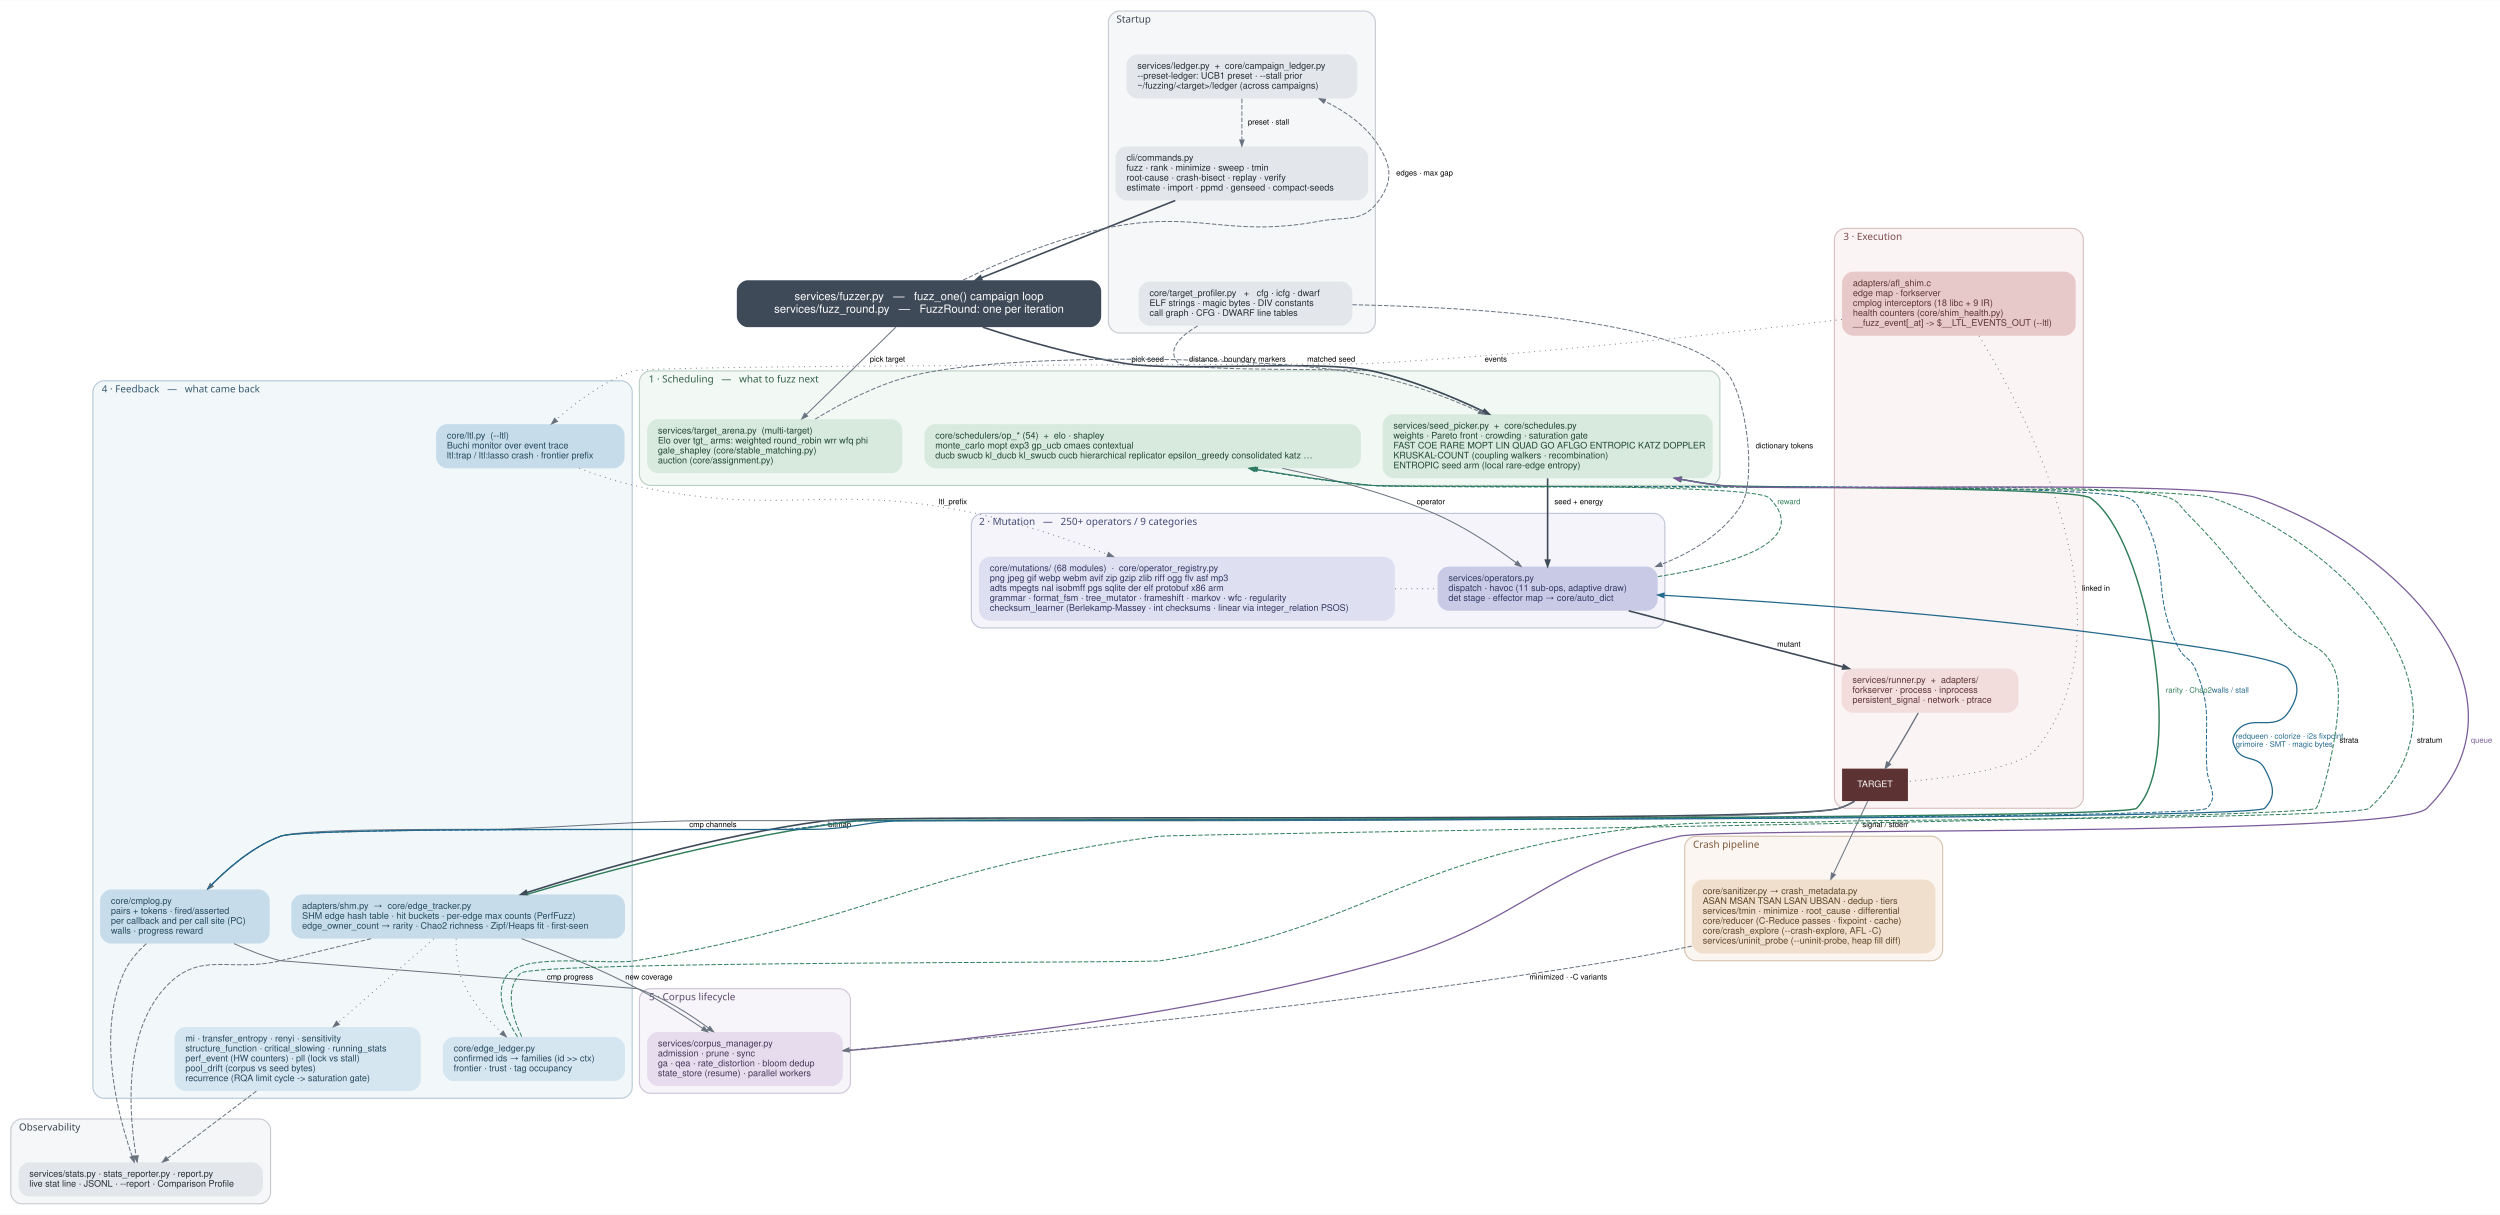
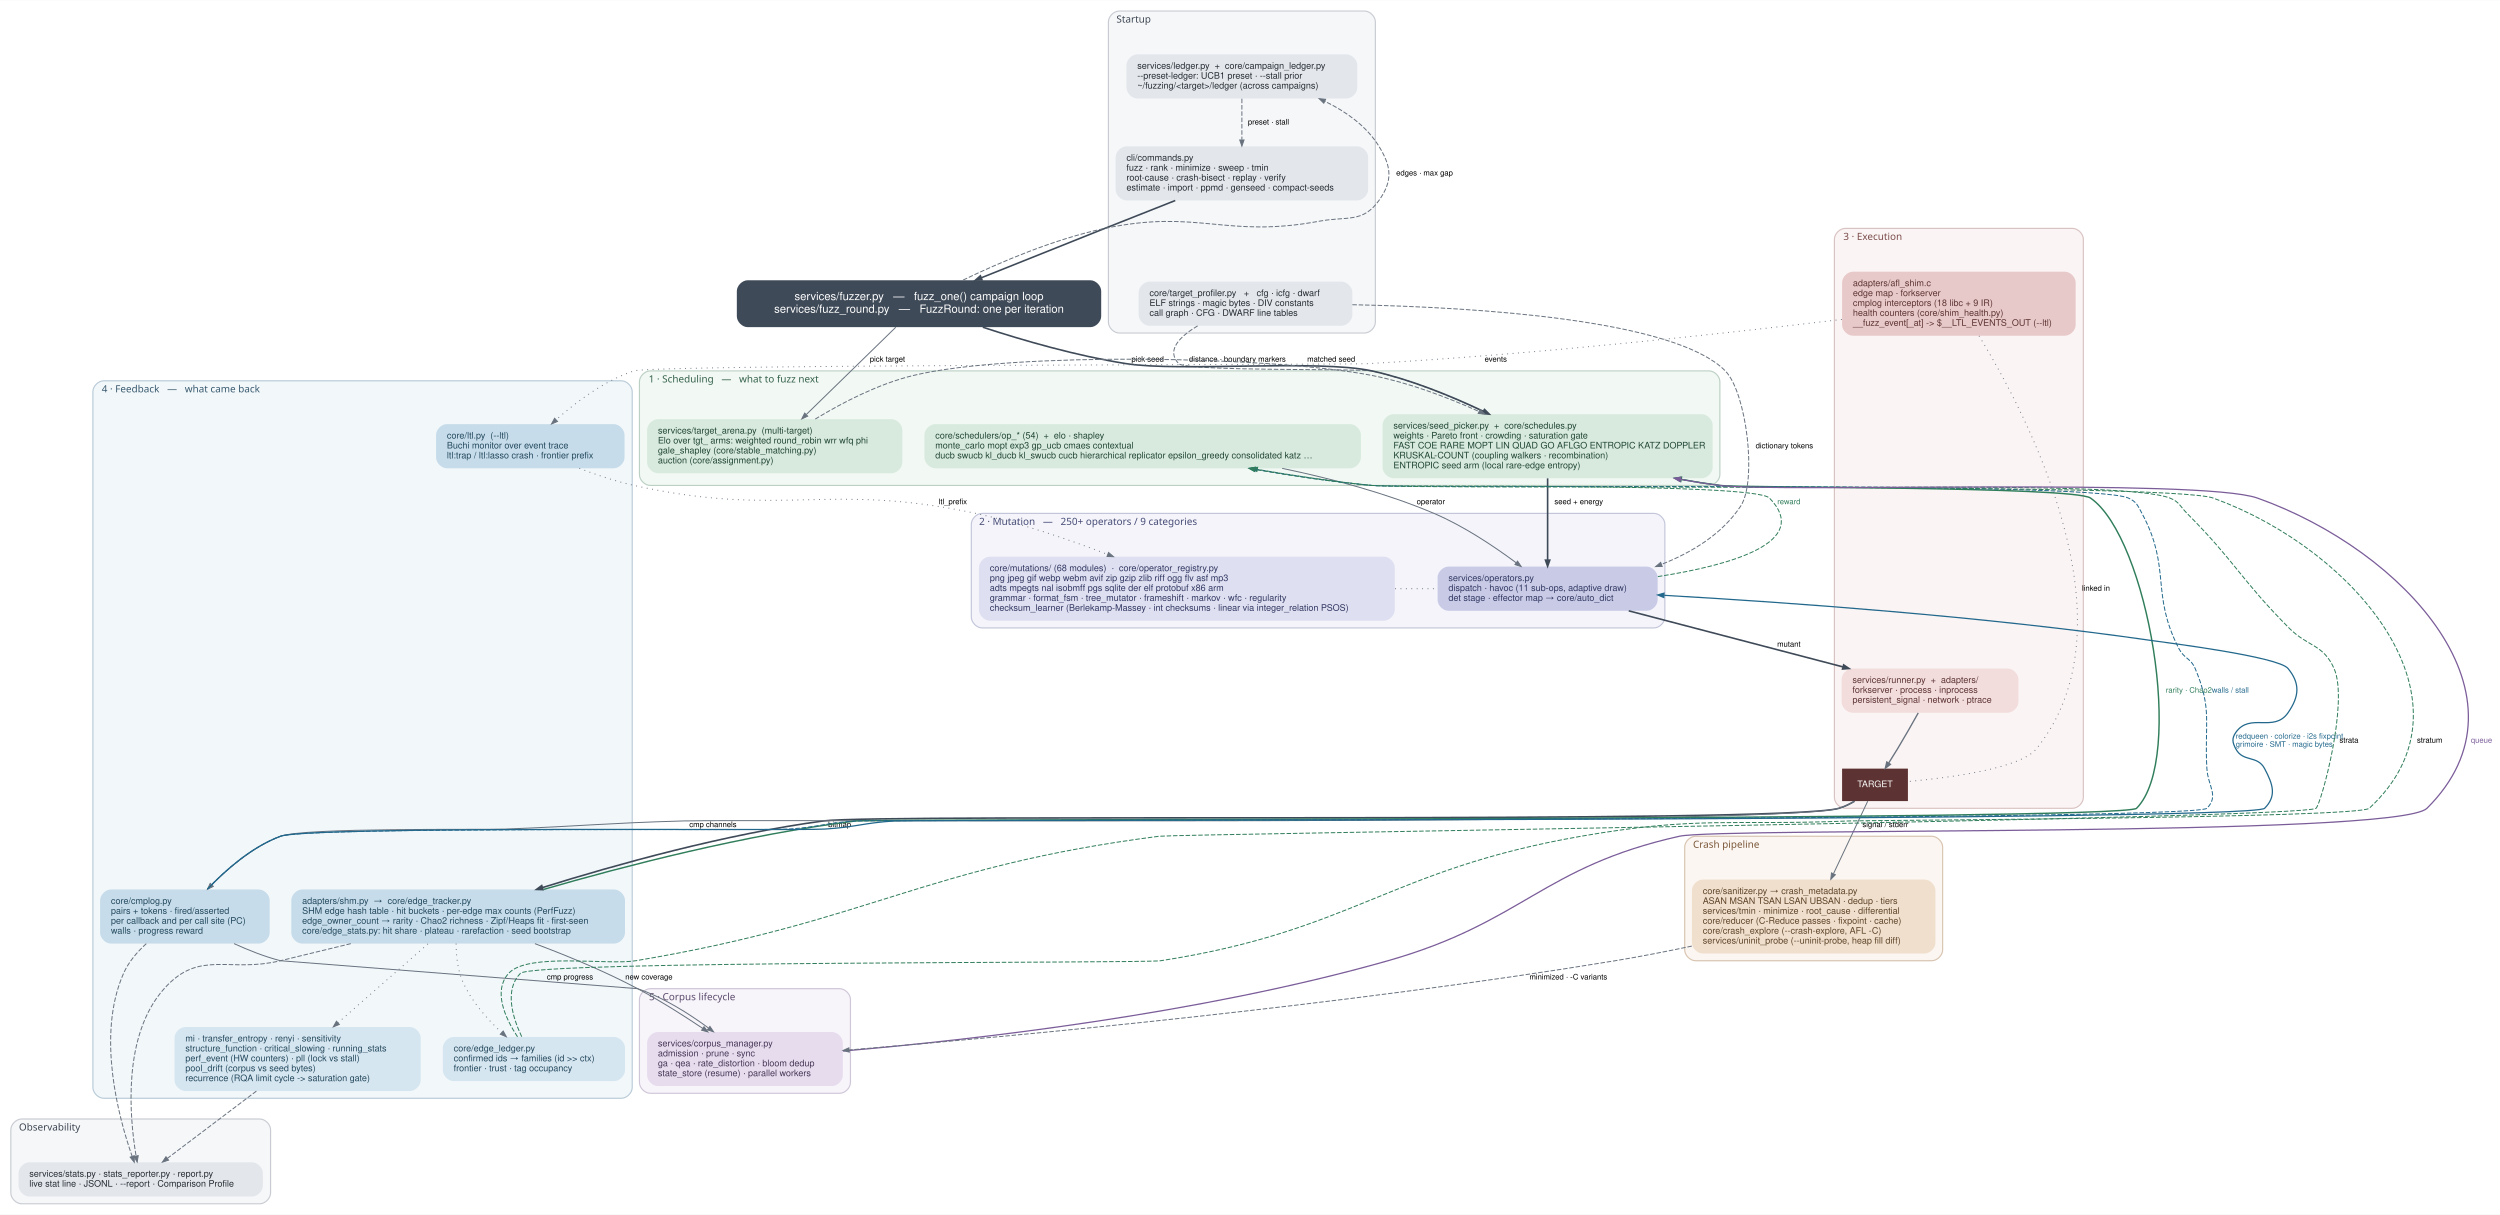
<svg xmlns="http://www.w3.org/2000/svg" width="2772pt" height="1347pt" viewBox="0.00 0.00 2772.00 1346.50">
  <g id="graph0" class="graph" transform="scale(1 1) rotate(0) translate(4 1342.5)">
    <polygon fill="white" stroke="transparent" points="-4,4 -4,-1342.5 2768,-1342.5 2768,4 -4,4" />
    <g id="clust1" class="cluster">
      <path fill="#f6f7f9" stroke="#c8ccd2" stroke-width="1.3" d="M1237,-973.5C1237,-973.5 1509,-973.5 1509,-973.5 1515,-973.5 1521,-979.5 1521,-985.5 1521,-985.5 1521,-1318.5 1521,-1318.5 1521,-1324.5 1515,-1330.5 1509,-1330.5 1509,-1330.5 1237,-1330.5 1237,-1330.5 1231,-1330.5 1225,-1324.5 1225,-1318.5 1225,-1318.5 1225,-985.5 1225,-985.5 1225,-979.5 1231,-973.5 1237,-973.5" />
      <text text-anchor="middle" x="1253" y="-1317.7" font-family="Helvetica Bold" font-size="11.00" fill="#3c4551">Startup</text>
    </g>
    <g id="clust2" class="cluster">
      <path fill="#f2f8f4" stroke="#bcd0c4" stroke-width="1.3" d="M717,-804.5C717,-804.5 1891,-804.5 1891,-804.5 1897,-804.5 1903,-810.5 1903,-816.5 1903,-816.5 1903,-919.5 1903,-919.5 1903,-925.5 1897,-931.5 1891,-931.5 1891,-931.5 717,-931.5 717,-931.5 711,-931.5 705,-925.5 705,-919.5 705,-919.5 705,-816.5 705,-816.5 705,-810.5 711,-804.5 717,-804.5" />
      <text text-anchor="middle" x="809.5" y="-918.7" font-family="Helvetica Bold" font-size="11.00" fill="#33604a">1 · Scheduling   —   what to fuzz next</text>
    </g>
    <g id="clust3" class="cluster">
      <path fill="#f4f4fa" stroke="#c3c6da" stroke-width="1.3" d="M1085,-646.5C1085,-646.5 1830,-646.5 1830,-646.5 1836,-646.5 1842,-652.5 1842,-658.5 1842,-658.5 1842,-761.5 1842,-761.5 1842,-767.5 1836,-773.5 1830,-773.5 1830,-773.5 1085,-773.5 1085,-773.5 1079,-773.5 1073,-767.5 1073,-761.5 1073,-761.5 1073,-658.5 1073,-658.5 1073,-652.5 1079,-646.5 1085,-646.5" />
      <text text-anchor="middle" x="1202.5" y="-760.7" font-family="Helvetica Bold" font-size="11.00" fill="#454a75">2 · Mutation   —   250+ operators / 9 categories</text>
    </g>
    <g id="clust4" class="cluster">
      <path fill="#fbf4f4" stroke="#d9c2c2" stroke-width="1.3" d="M2042,-446.5C2042,-446.5 2294,-446.5 2294,-446.5 2300,-446.5 2306,-452.5 2306,-458.5 2306,-458.5 2306,-1077.5 2306,-1077.5 2306,-1083.5 2300,-1089.5 2294,-1089.5 2294,-1089.5 2042,-1089.5 2042,-1089.5 2036,-1089.5 2030,-1083.5 2030,-1077.5 2030,-1077.5 2030,-458.5 2030,-458.5 2030,-452.5 2036,-446.5 2042,-446.5" />
      <text text-anchor="middle" x="2072.5" y="-1076.7" font-family="Helvetica Bold" font-size="11.00" fill="#7a4a4a">3 · Execution</text>
    </g>
    <g id="clust5" class="cluster">
      <path fill="#f2f7fa" stroke="#b9cbd8" stroke-width="1.3" d="M111,-125C111,-125 685,-125 685,-125 691,-125 697,-131 697,-137 697,-137 697,-908.5 697,-908.5 697,-914.5 691,-920.5 685,-920.5 685,-920.5 111,-920.5 111,-920.5 105,-920.5 99,-914.5 99,-908.5 99,-908.5 99,-137 99,-137 99,-131 105,-125 111,-125" />
      <text text-anchor="middle" x="196.5" y="-907.7" font-family="Helvetica Bold" font-size="11.00" fill="#37596e">4 · Feedback   —   what came back</text>
    </g>
    <g id="clust6" class="cluster">
      <path fill="#f7f4fa" stroke="#cfc6d8" stroke-width="1.3" d="M717,-130.5C717,-130.5 927,-130.5 927,-130.5 933,-130.5 939,-136.5 939,-142.5 939,-142.5 939,-234.5 939,-234.5 939,-240.5 933,-246.5 927,-246.5 927,-246.5 717,-246.5 717,-246.5 711,-246.5 705,-240.5 705,-234.5 705,-234.5 705,-142.5 705,-142.5 705,-136.5 711,-130.5 717,-130.5" />
      <text text-anchor="middle" x="763.5" y="-233.7" font-family="Helvetica Bold" font-size="11.00" fill="#5a4a6b">5 · Corpus lifecycle</text>
    </g>
    <g id="clust7" class="cluster">
      <path fill="#fbf6f1" stroke="#d8c4b0" stroke-width="1.3" d="M1876,-277.5C1876,-277.5 2138,-277.5 2138,-277.5 2144,-277.5 2150,-283.5 2150,-289.5 2150,-289.5 2150,-403.5 2150,-403.5 2150,-409.5 2144,-415.5 2138,-415.5 2138,-415.5 1876,-415.5 1876,-415.5 1870,-415.5 1864,-409.5 1864,-403.5 1864,-403.5 1864,-289.5 1864,-289.5 1864,-283.5 1870,-277.5 1876,-277.5" />
      <text text-anchor="middle" x="1910" y="-402.7" font-family="Helvetica Bold" font-size="11.00" fill="#7a5638">Crash pipeline</text>
    </g>
    <g id="clust8" class="cluster">
      <path fill="#f6f7f9" stroke="#c8ccd2" stroke-width="1.3" d="M20,-8C20,-8 284,-8 284,-8 290,-8 296,-14 296,-20 296,-20 296,-90 296,-90 296,-96 290,-102 284,-102 284,-102 20,-102 20,-102 14,-102 8,-96 8,-90 8,-90 8,-20 8,-20 8,-14 14,-8 20,-8" />
      <text text-anchor="middle" x="51" y="-89.2" font-family="Helvetica Bold" font-size="11.00" fill="#3c4551">Observability</text>
    </g>
    <g id="node1" class="node">
      <path fill="#e3e7ec" stroke="transparent" stroke-width="0" d="M1501,-1180.5C1501,-1180.5 1245,-1180.5 1245,-1180.5 1239,-1180.5 1233,-1174.5 1233,-1168.5 1233,-1168.5 1233,-1132.5 1233,-1132.5 1233,-1126.5 1239,-1120.5 1245,-1120.5 1245,-1120.5 1501,-1120.5 1501,-1120.5 1507,-1120.5 1513,-1126.5 1513,-1132.5 1513,-1132.5 1513,-1168.5 1513,-1168.5 1513,-1174.5 1507,-1180.5 1501,-1180.5" />
      <text text-anchor="start" x="1245" y="-1164.5" font-family="Helvetica,sans-Serif" font-size="10.00" fill="#242a31">cli/commands.py</text>
      <text text-anchor="start" x="1245" y="-1153.5" font-family="Helvetica,sans-Serif" font-size="10.00" fill="#242a31">fuzz · rank · minimize · sweep · tmin</text>
      <text text-anchor="start" x="1245" y="-1142.5" font-family="Helvetica,sans-Serif" font-size="10.00" fill="#242a31">root-cause · crash-bisect · replay · verify</text>
      <text text-anchor="start" x="1245" y="-1131.5" font-family="Helvetica,sans-Serif" font-size="10.00" fill="#242a31">estimate · import · ppmd · genseed · compact-seeds</text>
    </g>
    <g id="node4" class="node">
      <path fill="#3f4a58" stroke="transparent" stroke-width="0" d="M1205,-1032C1205,-1032 825,-1032 825,-1032 819,-1032 813,-1026 813,-1020 813,-1020 813,-992 813,-992 813,-986 819,-980 825,-980 825,-980 1205,-980 1205,-980 1211,-980 1217,-986 1217,-992 1217,-992 1217,-1020 1217,-1020 1217,-1026 1211,-1032 1205,-1032" />
      <text text-anchor="middle" x="1015" y="-1010" font-family="Helvetica,sans-Serif" font-size="12.50" fill="white">services/fuzzer.py   —   fuzz_one() campaign loop</text>
      <text text-anchor="middle" x="1015" y="-996" font-family="Helvetica,sans-Serif" font-size="12.50" fill="white">services/fuzz_round.py   —   FuzzRound: one per iteration</text>
    </g>
    <g id="edge1" class="edge">
      <path fill="none" stroke="#3f4a58" stroke-width="1.8" d="M1299.14,-1120.43C1274.3,-1110.63 1246.44,-1099.62 1221,-1089.5 1175.3,-1071.33 1123.94,-1050.76 1083.94,-1034.71" />
      <polygon fill="#3f4a58" stroke="#3f4a58" stroke-width="1.8" points="1084.82,-1032.5 1077.62,-1032.17 1083.05,-1036.91 1084.82,-1032.5" />
    </g>
    <g id="node2" class="node">
      <path fill="#e3e7ec" stroke="transparent" stroke-width="0" d="M1483.5,-1030.5C1483.5,-1030.5 1270.5,-1030.5 1270.5,-1030.5 1264.5,-1030.5 1258.5,-1024.5 1258.5,-1018.5 1258.5,-1018.5 1258.5,-993.5 1258.5,-993.5 1258.5,-987.5 1264.5,-981.5 1270.5,-981.5 1270.5,-981.5 1483.5,-981.5 1483.5,-981.5 1489.5,-981.5 1495.5,-987.5 1495.5,-993.5 1495.5,-993.5 1495.5,-1018.5 1495.5,-1018.5 1495.5,-1024.5 1489.5,-1030.5 1483.5,-1030.5" />
      <text text-anchor="start" x="1270.5" y="-1014.5" font-family="Helvetica,sans-Serif" font-size="10.00" fill="#242a31">core/target_profiler.py   +   cfg · icfg · dwarf</text>
      <text text-anchor="start" x="1270.5" y="-1003.5" font-family="Helvetica,sans-Serif" font-size="10.00" fill="#242a31">ELF strings · magic bytes · DIV constants</text>
      <text text-anchor="start" x="1270.5" y="-992.5" font-family="Helvetica,sans-Serif" font-size="10.00" fill="#242a31">call graph · CFG · DWARF line tables</text>
    </g>
    <g id="node5" class="node">
      <path fill="#d8eade" stroke="transparent" stroke-width="0" d="M1883,-883.5C1883,-883.5 1541,-883.5 1541,-883.5 1535,-883.5 1529,-877.5 1529,-871.5 1529,-871.5 1529,-824.5 1529,-824.5 1529,-818.5 1535,-812.5 1541,-812.5 1541,-812.5 1883,-812.5 1883,-812.5 1889,-812.5 1895,-818.5 1895,-824.5 1895,-824.5 1895,-871.5 1895,-871.5 1895,-877.5 1889,-883.5 1883,-883.5" />
      <text text-anchor="start" x="1541" y="-867.5" font-family="Helvetica,sans-Serif" font-size="10.00" fill="#1f4433">services/seed_picker.py  +  core/schedules.py</text>
      <text text-anchor="start" x="1541" y="-856.5" font-family="Helvetica,sans-Serif" font-size="10.00" fill="#1f4433">weights · Pareto front · crowding · saturation gate</text>
      <text text-anchor="start" x="1541" y="-845.5" font-family="Helvetica,sans-Serif" font-size="10.00" fill="#1f4433">FAST COE RARE MOPT LIN QUAD GO AFLGO ENTROPIC KATZ DOPPLER</text>
      <text text-anchor="start" x="1541" y="-834.5" font-family="Helvetica,sans-Serif" font-size="10.00" fill="#1f4433">KRUSKAL-COUNT (coupling walkers · recombination)</text>
      <text text-anchor="start" x="1541" y="-823.5" font-family="Helvetica,sans-Serif" font-size="10.00" fill="#1f4433">ENTROPIC seed arm (local rare-edge entropy)</text>
    </g>
    <g id="edge8" class="edge">
      <path fill="none" stroke="#68727e" stroke-width="1.1" stroke-dasharray="5,2" d="M1323.93,-981.43C1303.83,-969.39 1288.84,-954.2 1303,-939.5 1311.25,-930.93 1505.39,-934.08 1517,-931.5 1559.57,-922.03 1604.56,-903.62 1640.59,-886.59" />
      <polygon fill="#68727e" stroke="#68727e" stroke-width="1.1" points="1641.64,-888.73 1646.75,-883.65 1639.59,-884.43 1641.64,-888.73" />
      <text text-anchor="middle" x="1368" y="-941.7" font-family="Helvetica,sans-Serif" font-size="8.50">distance · boundary markers  </text>
    </g>
    <g id="node8" class="node">
      <path fill="#c9cbe6" stroke="transparent" stroke-width="0" d="M1822,-714.5C1822,-714.5 1602,-714.5 1602,-714.5 1596,-714.5 1590,-708.5 1590,-702.5 1590,-702.5 1590,-677.5 1590,-677.5 1590,-671.5 1596,-665.5 1602,-665.5 1602,-665.5 1822,-665.5 1822,-665.5 1828,-665.5 1834,-671.5 1834,-677.5 1834,-677.5 1834,-702.5 1834,-702.5 1834,-708.5 1828,-714.5 1822,-714.5" />
      <text text-anchor="start" x="1602" y="-698.5" font-family="Helvetica,sans-Serif" font-size="10.00" fill="#2f3560">services/operators.py</text>
      <text text-anchor="start" x="1602" y="-687.5" font-family="Helvetica,sans-Serif" font-size="10.00" fill="#2f3560">dispatch · havoc (11 sub-ops, adaptive draw)</text>
      <text text-anchor="start" x="1602" y="-676.5" font-family="Helvetica,sans-Serif" font-size="10.00" fill="#2f3560">det stage · effector map → core/auto_dict</text>
    </g>
    <g id="edge7" class="edge">
      <path fill="none" stroke="#68727e" stroke-width="1.1" stroke-dasharray="5,2" d="M1495.52,-1004.88C1634.52,-1002.05 1853.12,-988.36 1909,-931.5 1932.52,-907.57 1944.53,-809.46 1926,-781.5 1905.6,-750.72 1872.42,-730.38 1838.21,-716.95" />
      <polygon fill="#68727e" stroke="#68727e" stroke-width="1.1" points="1839.01,-714.71 1831.81,-714.52 1837.32,-719.16 1839.01,-714.71" />
      <text text-anchor="middle" x="1974.5" y="-845.7" font-family="Helvetica,sans-Serif" font-size="8.50">dictionary tokens  </text>
    </g>
    <g id="node3" class="node">
      <path fill="#e3e7ec" stroke="transparent" stroke-width="0" d="M1489,-1282.5C1489,-1282.5 1257,-1282.5 1257,-1282.5 1251,-1282.5 1245,-1276.5 1245,-1270.5 1245,-1270.5 1245,-1245.5 1245,-1245.5 1245,-1239.5 1251,-1233.5 1257,-1233.5 1257,-1233.5 1489,-1233.5 1489,-1233.5 1495,-1233.5 1501,-1239.5 1501,-1245.5 1501,-1245.5 1501,-1270.5 1501,-1270.5 1501,-1276.5 1495,-1282.5 1489,-1282.5" />
      <text text-anchor="start" x="1257" y="-1266.5" font-family="Helvetica,sans-Serif" font-size="10.00" fill="#242a31">services/ledger.py  +  core/campaign_ledger.py</text>
      <text text-anchor="start" x="1257" y="-1255.5" font-family="Helvetica,sans-Serif" font-size="10.00" fill="#242a31">--preset-ledger: UCB1 preset · --stall prior</text>
      <text text-anchor="start" x="1257" y="-1244.5" font-family="Helvetica,sans-Serif" font-size="10.00" fill="#242a31">~/fuzzing/&lt;target&gt;/ledger (across campaigns)</text>
    </g>
    <g id="edge9" class="edge">
      <path fill="none" stroke="#68727e" stroke-width="1.1" stroke-dasharray="5,2" d="M1373,-1233.32C1373,-1219.96 1373,-1202.97 1373,-1187.94" />
      <polygon fill="#68727e" stroke="#68727e" stroke-width="1.1" points="1375.38,-1187.55 1373,-1180.75 1370.62,-1187.55 1375.38,-1187.55" />
      <text text-anchor="middle" x="1402.5" y="-1204.7" font-family="Helvetica,sans-Serif" font-size="8.50">preset · stall  </text>
    </g>
    <g id="edge10" class="edge">
      <path fill="none" stroke="#68727e" stroke-width="1.1" stroke-dasharray="5,2" d="M1063.85,-1032.2C1104.66,-1051.85 1165.01,-1077.73 1221,-1089.5 1324.57,-1111.28 1354.96,-1078.09 1459,-1097.5 1489.54,-1103.2 1507.01,-1095.18 1525,-1120.5 1540.45,-1142.24 1538.99,-1157.8 1525,-1180.5 1511.2,-1202.9 1488.61,-1218.97 1465.02,-1230.4" />
      <polygon fill="#68727e" stroke="#68727e" stroke-width="1.1" points="1463.83,-1228.33 1458.67,-1233.36 1465.84,-1232.64 1463.83,-1228.33" />
      <text text-anchor="middle" x="1575.5" y="-1148.2" font-family="Helvetica,sans-Serif" font-size="8.50">  edges · max gap</text>
    </g>
    <g id="edge2" class="edge">
      <path fill="none" stroke="#3f4a58" stroke-width="1.8" d="M1085.73,-979.93C1130.71,-965.22 1190.53,-947.92 1245,-939.5 1304.76,-930.26 1457.92,-944.39 1517,-931.5 1559.78,-922.17 1604.96,-903.66 1641.05,-886.53" />
      <polygon fill="#3f4a58" stroke="#3f4a58" stroke-width="1.8" points="1642.12,-888.66 1647.22,-883.58 1640.06,-884.37 1642.12,-888.66" />
      <text text-anchor="middle" x="1268.5" y="-941.7" font-family="Helvetica,sans-Serif" font-size="8.50">  pick seed</text>
    </g>
    <g id="node7" class="node">
      <path fill="#d8eade" stroke="transparent" stroke-width="0" d="M984.5,-878C984.5,-878 725.5,-878 725.5,-878 719.5,-878 713.5,-872 713.5,-866 713.5,-866 713.5,-830 713.5,-830 713.5,-824 719.5,-818 725.5,-818 725.5,-818 984.5,-818 984.5,-818 990.5,-818 996.5,-824 996.5,-830 996.5,-830 996.5,-866 996.5,-866 996.5,-872 990.5,-878 984.5,-878" />
      <text text-anchor="start" x="725.5" y="-862" font-family="Helvetica,sans-Serif" font-size="10.00" fill="#1f4433">services/target_arena.py  (multi-target)</text>
      <text text-anchor="start" x="725.5" y="-851" font-family="Helvetica,sans-Serif" font-size="10.00" fill="#1f4433">Elo over tgt_ arms: weighted round_robin wrr wfq phi</text>
      <text text-anchor="start" x="725.5" y="-840" font-family="Helvetica,sans-Serif" font-size="10.00" fill="#1f4433">gale_shapley (core/stable_matching.py)</text>
      <text text-anchor="start" x="725.5" y="-829" font-family="Helvetica,sans-Serif" font-size="10.00" fill="#1f4433">auction (core/assignment.py)</text>
    </g>
    <g id="edge12" class="edge">
      <path fill="none" stroke="#68727e" stroke-width="1.1" d="M989.29,-979.94C962.4,-953.72 920.02,-912.4 890.07,-883.19" />
      <polygon fill="#68727e" stroke="#68727e" stroke-width="1.1" points="891.53,-881.3 885,-878.25 888.21,-884.7 891.53,-881.3" />
      <text text-anchor="middle" x="980" y="-941.7" font-family="Helvetica,sans-Serif" font-size="8.50">  pick target</text>
    </g>
    <g id="edge3" class="edge">
      <path fill="none" stroke="#3f4a58" stroke-width="1.8" d="M1712,-812.38C1712,-785.3 1712,-748 1712,-721.92" />
      <polygon fill="#3f4a58" stroke="#3f4a58" stroke-width="1.8" points="1714.38,-721.68 1712,-714.88 1709.62,-721.68 1714.38,-721.68" />
      <text text-anchor="middle" x="1746.5" y="-783.7" font-family="Helvetica,sans-Serif" font-size="8.50">  seed + energy</text>
    </g>
    <g id="node6" class="node">
      <path fill="#d8eade" stroke="transparent" stroke-width="0" d="M1493,-872.5C1493,-872.5 1033,-872.5 1033,-872.5 1027,-872.5 1021,-866.5 1021,-860.5 1021,-860.5 1021,-835.5 1021,-835.5 1021,-829.5 1027,-823.5 1033,-823.5 1033,-823.5 1493,-823.5 1493,-823.5 1499,-823.5 1505,-829.5 1505,-835.5 1505,-835.5 1505,-860.5 1505,-860.5 1505,-866.5 1499,-872.5 1493,-872.5" />
      <text text-anchor="start" x="1033" y="-856.5" font-family="Helvetica,sans-Serif" font-size="10.00" fill="#1f4433">core/schedulers/op_* (54)  +  elo · shapley</text>
      <text text-anchor="start" x="1033" y="-845.5" font-family="Helvetica,sans-Serif" font-size="10.00" fill="#1f4433">monte_carlo mopt exp3 gp_ucb cmaes contextual</text>
      <text text-anchor="start" x="1033" y="-834.5" font-family="Helvetica,sans-Serif" font-size="10.00" fill="#1f4433">ducb swucb kl_ducb kl_swucb cucb hierarchical replicator epsilon_greedy consolidated katz …</text>
    </g>
    <g id="edge11" class="edge">
      <path fill="none" stroke="#68727e" stroke-width="1.1" d="M1417.68,-823.43C1472.2,-812.12 1533.07,-795.99 1586,-773.5 1618.97,-759.49 1652.74,-736.85 1677.01,-718.82" />
      <polygon fill="#68727e" stroke="#68727e" stroke-width="1.1" points="1678.65,-720.57 1682.66,-714.58 1675.8,-716.76 1678.65,-720.57" />
      <text text-anchor="middle" x="1582.5" y="-783.7" font-family="Helvetica,sans-Serif" font-size="8.50">  operator</text>
    </g>
    <g id="edge13" class="edge">
      <path fill="none" stroke="#68727e" stroke-width="1.1" stroke-dasharray="5,2" d="M899.95,-878.09C929.54,-896.04 969.9,-917.11 1009,-926.5 1118.77,-952.86 1406.17,-947.97 1517,-926.5 1557.64,-918.63 1600.56,-902.32 1635.75,-886.59" />
      <polygon fill="#68727e" stroke="#68727e" stroke-width="1.1" points="1637.01,-888.63 1642.23,-883.67 1635.05,-884.3 1637.01,-888.63" />
      <text text-anchor="middle" x="1472" y="-941.7" font-family="Helvetica,sans-Serif" font-size="8.50">  matched seed</text>
    </g>
    <g id="edge32" class="edge">
      <path fill="none" stroke="#2f7d5a" stroke-width="1.1" stroke-dasharray="5,2" d="M1834.3,-703.43C1917.61,-716.45 2004.96,-742.02 1958,-790.5 1940.94,-808.11 1541.39,-802.08 1517,-804.5 1475.49,-808.61 1430.49,-815.37 1390.07,-822.31" />
      <polygon fill="#2f7d5a" stroke="#2f7d5a" stroke-width="1.1" points="1389.66,-819.96 1383.36,-823.46 1390.47,-824.65 1389.66,-819.96" />
      <text text-anchor="middle" x="1979.5" y="-783.7" font-family="Helvetica,sans-Serif" font-size="8.50" fill="#2f7d5a">reward  </text>
    </g>
    <g id="node10" class="node">
      <path fill="#f2dcdc" stroke="transparent" stroke-width="0" d="M2222,-601.5C2222,-601.5 2050,-601.5 2050,-601.5 2044,-601.5 2038,-595.5 2038,-589.5 2038,-589.5 2038,-564.5 2038,-564.5 2038,-558.5 2044,-552.5 2050,-552.5 2050,-552.5 2222,-552.5 2222,-552.5 2228,-552.5 2234,-558.5 2234,-564.5 2234,-564.5 2234,-589.5 2234,-589.5 2234,-595.5 2228,-601.5 2222,-601.5" />
      <text text-anchor="start" x="2050" y="-585.5" font-family="Helvetica,sans-Serif" font-size="10.00" fill="#5c3232">services/runner.py  +  adapters/</text>
      <text text-anchor="start" x="2050" y="-574.5" font-family="Helvetica,sans-Serif" font-size="10.00" fill="#5c3232">forkserver · process · inprocess</text>
      <text text-anchor="start" x="2050" y="-563.5" font-family="Helvetica,sans-Serif" font-size="10.00" fill="#5c3232">persistent_signal · network · ptrace</text>
    </g>
    <g id="edge4" class="edge">
      <path fill="none" stroke="#3f4a58" stroke-width="1.8" d="M1801.92,-665.46C1871.63,-647.21 1968.04,-621.97 2039.39,-603.29" />
      <polygon fill="#3f4a58" stroke="#3f4a58" stroke-width="1.8" points="2040.23,-605.53 2046.21,-601.51 2039.03,-600.93 2040.23,-605.53" />
      <text text-anchor="middle" x="1979.5" y="-625.7" font-family="Helvetica,sans-Serif" font-size="8.50">  mutant</text>
    </g>
    <g id="node9" class="node">
      <path fill="#dedff0" stroke="transparent" stroke-width="0" d="M1530.5,-725.5C1530.5,-725.5 1093.5,-725.5 1093.5,-725.5 1087.5,-725.5 1081.5,-719.5 1081.5,-713.5 1081.5,-713.5 1081.5,-666.5 1081.5,-666.5 1081.5,-660.5 1087.5,-654.5 1093.5,-654.5 1093.5,-654.5 1530.5,-654.5 1530.5,-654.5 1536.5,-654.5 1542.5,-660.5 1542.5,-666.5 1542.5,-666.5 1542.5,-713.5 1542.5,-713.5 1542.5,-719.5 1536.5,-725.5 1530.5,-725.5" />
      <text text-anchor="start" x="1093.5" y="-709.5" font-family="Helvetica,sans-Serif" font-size="10.00" fill="#2f3560">core/mutations/ (68 modules)  ·  core/operator_registry.py</text>
      <text text-anchor="start" x="1093.5" y="-698.5" font-family="Helvetica,sans-Serif" font-size="10.00" fill="#2f3560">png jpeg gif webp webm avif zip gzip zlib riff ogg flv asf mp3</text>
      <text text-anchor="start" x="1093.5" y="-687.5" font-family="Helvetica,sans-Serif" font-size="10.00" fill="#2f3560">adts mpegts nal isobmff pgs sqlite der elf protobuf x86 arm</text>
      <text text-anchor="start" x="1093.5" y="-676.5" font-family="Helvetica,sans-Serif" font-size="10.00" fill="#2f3560">grammar · format_fsm · tree_mutator · frameshift · markov · wfc · regularity</text>
      <text text-anchor="start" x="1093.5" y="-665.5" font-family="Helvetica,sans-Serif" font-size="10.00" fill="#2f3560">checksum_learner (Berlekamp-Massey · int checksums · linear via integer_relation PSOS)</text>
    </g>
    <g id="edge14" class="edge">
      <path fill="none" stroke="#68727e" stroke-width="1.1" stroke-dasharray="1,5" d="M1542.86,-690C1558.5,-690 1574.13,-690 1589.77,-690" />
    </g>
    <g id="node12" class="node">
      <polygon fill="#5c3232" stroke="transparent" stroke-width="0" points="2111.5,-490.5 2038.5,-490.5 2038.5,-454.5 2111.5,-454.5 2111.5,-490.5" />
      <text text-anchor="middle" x="2075" y="-470" font-family="Helvetica,sans-Serif" font-size="10.00" fill="white">TARGET</text>
    </g>
    <g id="edge5" class="edge">
      <path fill="none" stroke="#68727e" stroke-width="1.5" d="M2122.97,-552.3C2116.26,-540.29 2107.86,-525.52 2100,-512.5 2096.89,-507.35 2093.47,-501.89 2090.18,-496.73" />
      <polygon fill="#68727e" stroke="#68727e" stroke-width="1.5" points="2092.08,-495.28 2086.4,-490.85 2088.08,-497.85 2092.08,-495.28" />
    </g>
    <g id="node11" class="node">
      <path fill="#e8c9c9" stroke="transparent" stroke-width="0" d="M2285.5,-1041.5C2285.5,-1041.5 2050.5,-1041.5 2050.5,-1041.5 2044.5,-1041.5 2038.5,-1035.5 2038.5,-1029.5 2038.5,-1029.5 2038.5,-982.5 2038.5,-982.5 2038.5,-976.5 2044.5,-970.5 2050.5,-970.5 2050.5,-970.5 2285.5,-970.5 2285.5,-970.5 2291.5,-970.5 2297.5,-976.5 2297.5,-982.5 2297.5,-982.5 2297.5,-1029.5 2297.5,-1029.5 2297.5,-1035.5 2291.5,-1041.5 2285.5,-1041.5" />
      <text text-anchor="start" x="2050.5" y="-1025.5" font-family="Helvetica,sans-Serif" font-size="10.00" fill="#5c3232">adapters/afl_shim.c</text>
      <text text-anchor="start" x="2050.5" y="-1014.5" font-family="Helvetica,sans-Serif" font-size="10.00" fill="#5c3232">edge map · forkserver</text>
      <text text-anchor="start" x="2050.5" y="-1003.5" font-family="Helvetica,sans-Serif" font-size="10.00" fill="#5c3232">cmplog interceptors (18 libc + 9 IR)</text>
      <text text-anchor="start" x="2050.5" y="-992.5" font-family="Helvetica,sans-Serif" font-size="10.00" fill="#5c3232">health counters (core/shim_health.py)</text>
      <text text-anchor="start" x="2050.5" y="-981.5" font-family="Helvetica,sans-Serif" font-size="10.00" fill="#5c3232">__fuzz_event[_at] -&gt; $__LTL_EVENTS_OUT (--ltl)</text>
    </g>
    <g id="edge15" class="edge">
      <path fill="none" stroke="#68727e" stroke-width="1.1" stroke-dasharray="1,5" d="M2190.37,-970.33C2243.63,-882.96 2365.49,-650.9 2254,-512.5 2236.49,-490.77 2158.86,-480.5 2111.77,-476.2" />
      <text text-anchor="middle" x="2320" y="-687.7" font-family="Helvetica,sans-Serif" font-size="8.50">  linked in</text>
    </g>
    <g id="node14" class="node">
      <path fill="#c6dcea" stroke="transparent" stroke-width="0" d="M676.5,-872.5C676.5,-872.5 491.5,-872.5 491.5,-872.5 485.5,-872.5 479.5,-866.5 479.5,-860.5 479.5,-860.5 479.5,-835.5 479.5,-835.5 479.5,-829.5 485.5,-823.5 491.5,-823.5 491.5,-823.5 676.5,-823.5 676.5,-823.5 682.5,-823.5 688.5,-829.5 688.5,-835.5 688.5,-835.5 688.5,-860.5 688.5,-860.5 688.5,-866.5 682.5,-872.5 676.5,-872.5" />
      <text text-anchor="start" x="491.5" y="-856.5" font-family="Helvetica,sans-Serif" font-size="10.00" fill="#22475c">core/ltl.py  (--ltl)</text>
      <text text-anchor="start" x="491.5" y="-845.5" font-family="Helvetica,sans-Serif" font-size="10.00" fill="#22475c">Buchi monitor over event trace</text>
      <text text-anchor="start" x="491.5" y="-834.5" font-family="Helvetica,sans-Serif" font-size="10.00" fill="#22475c">ltl:trap / ltl:lasso crash · frontier prefix</text>
    </g>
    <g id="edge16" class="edge">
      <path fill="none" stroke="#68727e" stroke-width="1.1" stroke-dasharray="1,5" d="M2038.2,-988.57C1906.05,-972.66 1695.14,-949.52 1512,-939.5 1489.45,-938.27 720.47,-938.52 699,-931.5 666.06,-920.73 634.51,-896.78 612.81,-877.45" />
      <polygon fill="#68727e" stroke="#68727e" stroke-width="1.1" points="614.15,-875.45 607.52,-872.64 610.95,-878.97 614.15,-875.45" />
      <text text-anchor="middle" x="1654.5" y="-941.7" font-family="Helvetica,sans-Serif" font-size="8.50">  events</text>
    </g>
    <g id="node13" class="node">
-       <path fill="#c6dcea" stroke="transparent" stroke-width="0" d="M677,-351C677,-351 331,-351 331,-351 325,-351 319,-345 319,-339 319,-339 319,-314 319,-314 319,-308 325,-302 331,-302 331,-302 677,-302 677,-302 683,-302 689,-308 689,-314 689,-314 689,-339 689,-339 689,-345 683,-351 677,-351" />
-       <text text-anchor="start" x="331" y="-335" font-family="Helvetica,sans-Serif" font-size="10.00" fill="#22475c">adapters/shm.py  →  core/edge_tracker.py</text>
-       <text text-anchor="start" x="331" y="-324" font-family="Helvetica,sans-Serif" font-size="10.00" fill="#22475c">SHM edge hash table · hit buckets · per-edge max counts (PerfFuzz)</text>
-       <text text-anchor="start" x="331" y="-313" font-family="Helvetica,sans-Serif" font-size="10.00" fill="#22475c">edge_owner_count → rarity · Chao2 richness · Zipf/Heaps fit · first-seen</text>
+       <path fill="#c6dcea" stroke="transparent" stroke-width="0" d="M677,-356.5C677,-356.5 331,-356.5 331,-356.5 325,-356.5 319,-350.5 319,-344.5 319,-344.5 319,-308.5 319,-308.5 319,-302.5 325,-296.5 331,-296.5 331,-296.5 677,-296.5 677,-296.5 683,-296.5 689,-302.5 689,-308.5 689,-308.5 689,-344.5 689,-344.5 689,-350.5 683,-356.5 677,-356.5" />
+       <text text-anchor="start" x="331" y="-340.5" font-family="Helvetica,sans-Serif" font-size="10.00" fill="#22475c">adapters/shm.py  →  core/edge_tracker.py</text>
+       <text text-anchor="start" x="331" y="-329.5" font-family="Helvetica,sans-Serif" font-size="10.00" fill="#22475c">SHM edge hash table · hit buckets · per-edge max counts (PerfFuzz)</text>
+       <text text-anchor="start" x="331" y="-318.5" font-family="Helvetica,sans-Serif" font-size="10.00" fill="#22475c">edge_owner_count → rarity · Chao2 richness · Zipf/Heaps fit · first-seen</text>
+       <text text-anchor="start" x="331" y="-307.5" font-family="Helvetica,sans-Serif" font-size="10.00" fill="#22475c">core/edge_stats.py: hit share · plateau · rarefaction · seed bootstrap</text>
    </g>
    <g id="edge6" class="edge">
-       <path fill="none" stroke="#3f4a58" stroke-width="1.8" d="M2052.34,-454.4C2046.92,-451.17 2040.97,-448.25 2035,-446.5 1974.97,-428.88 971.01,-440.8 909,-432.5 792.23,-416.87 660.86,-378.9 580.25,-353.17" />
-       <polygon fill="#3f4a58" stroke="#3f4a58" stroke-width="1.8" points="580.78,-350.84 573.58,-351.03 579.33,-355.37 580.78,-350.84" />
+       <path fill="none" stroke="#3f4a58" stroke-width="1.8" d="M2052.34,-454.4C2046.92,-451.17 2040.97,-448.25 2035,-446.5 1974.97,-428.88 971.01,-440.8 909,-432.5 800.28,-417.95 678.91,-384.03 597.63,-358.66" />
+       <polygon fill="#3f4a58" stroke="#3f4a58" stroke-width="1.8" points="598.08,-356.3 590.88,-356.54 596.65,-360.84 598.08,-356.3" />
      <text text-anchor="middle" x="927" y="-425.7" font-family="Helvetica,sans-Serif" font-size="8.50">  bitmap</text>
    </g>
    <g id="node15" class="node">
      <path fill="#c6dcea" stroke="transparent" stroke-width="0" d="M283,-356.5C283,-356.5 119,-356.5 119,-356.5 113,-356.5 107,-350.5 107,-344.5 107,-344.5 107,-308.5 107,-308.5 107,-302.5 113,-296.5 119,-296.5 119,-296.5 283,-296.5 283,-296.5 289,-296.5 295,-302.5 295,-308.5 295,-308.5 295,-344.5 295,-344.5 295,-350.5 289,-356.5 283,-356.5" />
      <text text-anchor="start" x="119" y="-340.5" font-family="Helvetica,sans-Serif" font-size="10.00" fill="#22475c">core/cmplog.py</text>
      <text text-anchor="start" x="119" y="-329.5" font-family="Helvetica,sans-Serif" font-size="10.00" fill="#22475c">pairs + tokens · fired/asserted</text>
      <text text-anchor="start" x="119" y="-318.5" font-family="Helvetica,sans-Serif" font-size="10.00" fill="#22475c">per callback and per call site (PC)</text>
      <text text-anchor="start" x="119" y="-307.5" font-family="Helvetica,sans-Serif" font-size="10.00" fill="#22475c">walls · progress reward</text>
    </g>
    <g id="edge18" class="edge">
      <path fill="none" stroke="#68727e" stroke-width="1.1" d="M2052.34,-454.4C2046.93,-451.16 2040.97,-448.25 2035,-446.5 1966.7,-426.51 825.14,-434.51 754,-432.5 666.39,-430.02 644.58,-426.9 557,-423.5 529.23,-422.42 332.99,-425.35 307,-415.5 277.52,-404.32 250.29,-381.32 230.81,-361.64" />
      <polygon fill="#68727e" stroke="#68727e" stroke-width="1.1" points="232.48,-359.93 226.03,-356.71 229.06,-363.25 232.48,-359.93" />
      <text text-anchor="middle" x="786.5" y="-425.7" font-family="Helvetica,sans-Serif" font-size="8.50">  cmp channels</text>
    </g>
    <g id="node19" class="node">
      <path fill="#f0dfcd" stroke="transparent" stroke-width="0" d="M2130,-367.5C2130,-367.5 1884,-367.5 1884,-367.5 1878,-367.5 1872,-361.5 1872,-355.5 1872,-355.5 1872,-297.5 1872,-297.5 1872,-291.5 1878,-285.5 1884,-285.5 1884,-285.5 2130,-285.5 2130,-285.5 2136,-285.5 2142,-291.5 2142,-297.5 2142,-297.5 2142,-355.5 2142,-355.5 2142,-361.5 2136,-367.5 2130,-367.5" />
      <text text-anchor="start" x="1884" y="-351.5" font-family="Helvetica,sans-Serif" font-size="10.00" fill="#5c4227">core/sanitizer.py → crash_metadata.py</text>
      <text text-anchor="start" x="1884" y="-340.5" font-family="Helvetica,sans-Serif" font-size="10.00" fill="#5c4227">ASAN MSAN TSAN LSAN UBSAN · dedup · tiers</text>
      <text text-anchor="start" x="1884" y="-329.5" font-family="Helvetica,sans-Serif" font-size="10.00" fill="#5c4227">services/tmin · minimize · root_cause · differential</text>
      <text text-anchor="start" x="1884" y="-318.5" font-family="Helvetica,sans-Serif" font-size="10.00" fill="#5c4227">core/reducer (C-Reduce passes · fixpoint · cache)</text>
      <text text-anchor="start" x="1884" y="-307.5" font-family="Helvetica,sans-Serif" font-size="10.00" fill="#5c4227">core/crash_explore (--crash-explore, AFL -C)</text>
      <text text-anchor="start" x="1884" y="-296.5" font-family="Helvetica,sans-Serif" font-size="10.00" fill="#5c4227">services/uninit_probe (--uninit-probe, heap fill diff)</text>
    </g>
    <g id="edge19" class="edge">
      <path fill="none" stroke="#68727e" stroke-width="1.1" d="M2066.93,-454.42C2057.65,-434.76 2042.02,-401.66 2029.05,-374.19" />
      <polygon fill="#68727e" stroke="#68727e" stroke-width="1.1" points="2031.04,-372.83 2025.98,-367.7 2026.74,-374.87 2031.04,-372.83" />
      <text text-anchor="middle" x="2086.5" y="-425.7" font-family="Helvetica,sans-Serif" font-size="8.50">  signal / stderr</text>
    </g>
    <g id="edge30" class="edge">
-       <path fill="none" stroke="#2f7d5a" stroke-width="1.6" d="M579.93,-351.07C667.06,-376.83 814.74,-416.55 945,-432.5 964.58,-434.9 2351.12,-432.49 2365,-446.5 2419.38,-501.41 2377.47,-746.41 2314,-790.5 2295.24,-803.53 1925.66,-801.62 1903,-804.5 1889.1,-806.27 1874.72,-808.57 1860.37,-811.19" />
+       <path fill="none" stroke="#2f7d5a" stroke-width="1.6" d="M598.8,-356.59C687.35,-382.2 823.72,-417.65 945,-432.5 964.58,-434.9 2351.12,-432.49 2365,-446.5 2419.38,-501.41 2377.47,-746.41 2314,-790.5 2295.24,-803.53 1925.66,-801.62 1903,-804.5 1889.1,-806.27 1874.72,-808.57 1860.37,-811.19" />
      <polygon fill="#2f7d5a" stroke="#2f7d5a" stroke-width="1.6" points="1859.59,-808.91 1853.34,-812.5 1860.46,-813.59 1859.59,-808.91" />
      <text text-anchor="middle" x="2423" y="-574.7" font-family="Helvetica,sans-Serif" font-size="8.50" fill="#2f7d5a">rarity · Chao2  </text>
    </g>
    <g id="node16" class="node">
      <path fill="#d6e6f0" stroke="transparent" stroke-width="0" d="M450.5,-204C450.5,-204 201.5,-204 201.5,-204 195.5,-204 189.5,-198 189.5,-192 189.5,-192 189.5,-145 189.5,-145 189.5,-139 195.5,-133 201.5,-133 201.5,-133 450.5,-133 450.5,-133 456.5,-133 462.5,-139 462.5,-145 462.5,-145 462.5,-192 462.5,-192 462.5,-198 456.5,-204 450.5,-204" />
      <text text-anchor="start" x="201.5" y="-188" font-family="Helvetica,sans-Serif" font-size="10.00" fill="#22475c">mi · transfer_entropy · renyi · sensitivity</text>
      <text text-anchor="start" x="201.5" y="-177" font-family="Helvetica,sans-Serif" font-size="10.00" fill="#22475c">structure_function · critical_slowing · running_stats</text>
      <text text-anchor="start" x="201.5" y="-166" font-family="Helvetica,sans-Serif" font-size="10.00" fill="#22475c">perf_event (HW counters) · pll (lock vs stall)</text>
      <text text-anchor="start" x="201.5" y="-155" font-family="Helvetica,sans-Serif" font-size="10.00" fill="#22475c">pool_drift (corpus vs seed bytes)</text>
      <text text-anchor="start" x="201.5" y="-144" font-family="Helvetica,sans-Serif" font-size="10.00" fill="#22475c">recurrence (RQA limit cycle -&gt; saturation gate)</text>
    </g>
    <g id="edge20" class="edge">
-       <path fill="none" stroke="#68727e" stroke-width="1.1" stroke-dasharray="1,5" d="M476.97,-301.81C448.81,-277.13 404.23,-238.06 370.8,-208.76" />
-       <polygon fill="#68727e" stroke="#68727e" stroke-width="1.1" points="372.21,-206.84 365.53,-204.14 369.08,-210.42 372.21,-206.84" />
+       <path fill="none" stroke="#68727e" stroke-width="1.1" stroke-dasharray="1,5" d="M470.52,-296.16C442.34,-271.46 401.8,-235.93 370.82,-208.78" />
+       <polygon fill="#68727e" stroke="#68727e" stroke-width="1.1" points="372.23,-206.85 365.55,-204.16 369.09,-210.43 372.23,-206.85" />
    </g>
    <g id="node17" class="node">
      <path fill="#d6e6f0" stroke="transparent" stroke-width="0" d="M677,-193C677,-193 499,-193 499,-193 493,-193 487,-187 487,-181 487,-181 487,-156 487,-156 487,-150 493,-144 499,-144 499,-144 677,-144 677,-144 683,-144 689,-150 689,-156 689,-156 689,-181 689,-181 689,-187 683,-193 677,-193" />
      <text text-anchor="start" x="499" y="-177" font-family="Helvetica,sans-Serif" font-size="10.00" fill="#22475c">core/edge_ledger.py</text>
      <text text-anchor="start" x="499" y="-166" font-family="Helvetica,sans-Serif" font-size="10.00" fill="#22475c">confirmed ids → families (id &gt;&gt; ctx)</text>
      <text text-anchor="start" x="499" y="-155" font-family="Helvetica,sans-Serif" font-size="10.00" fill="#22475c">frontier · trust · tag occupancy</text>
    </g>
    <g id="edge21" class="edge">
-       <path fill="none" stroke="#68727e" stroke-width="1.1" stroke-dasharray="1,5" d="M501.8,-301.87C501.4,-287.59 502.55,-269.35 509,-254.5 518.44,-232.75 535.9,-213.03 552.01,-198.08" />
+       <path fill="none" stroke="#68727e" stroke-width="1.1" stroke-dasharray="1,5" d="M501.73,-296.47C501.76,-283.19 503.34,-267.54 509,-254.5 518.44,-232.75 535.9,-213.03 552.01,-198.08" />
      <polygon fill="#68727e" stroke="#68727e" stroke-width="1.1" points="553.96,-199.52 557.41,-193.19 550.77,-195.99 553.96,-199.52" />
    </g>
    <g id="node18" class="node">
      <path fill="#e6dcee" stroke="transparent" stroke-width="0" d="M918.5,-198.5C918.5,-198.5 725.5,-198.5 725.5,-198.5 719.5,-198.5 713.5,-192.5 713.5,-186.5 713.5,-186.5 713.5,-150.5 713.5,-150.5 713.5,-144.5 719.5,-138.5 725.5,-138.5 725.5,-138.5 918.5,-138.5 918.5,-138.5 924.5,-138.5 930.5,-144.5 930.5,-150.5 930.5,-150.5 930.5,-186.5 930.5,-186.5 930.5,-192.5 924.5,-198.5 918.5,-198.5" />
      <text text-anchor="start" x="725.5" y="-182.5" font-family="Helvetica,sans-Serif" font-size="10.00" fill="#453454">services/corpus_manager.py</text>
      <text text-anchor="start" x="725.5" y="-171.5" font-family="Helvetica,sans-Serif" font-size="10.00" fill="#453454">admission · prune · sync</text>
      <text text-anchor="start" x="725.5" y="-160.5" font-family="Helvetica,sans-Serif" font-size="10.00" fill="#453454">ga · qea · rate_distortion · bloom dedup</text>
      <text text-anchor="start" x="725.5" y="-149.5" font-family="Helvetica,sans-Serif" font-size="10.00" fill="#453454">state_store (resume) · parallel workers</text>
    </g>
    <g id="edge24" class="edge">
-       <path fill="none" stroke="#68727e" stroke-width="1.1" d="M574.29,-301.9C613.17,-287.79 661.8,-268.38 703,-246.5 727.64,-233.42 753.79,-216.82 775.29,-202.39" />
+       <path fill="none" stroke="#68727e" stroke-width="1.1" d="M589.11,-296.43C625.07,-282.96 666.89,-265.67 703,-246.5 727.64,-233.42 753.79,-216.82 775.29,-202.39" />
      <polygon fill="#68727e" stroke="#68727e" stroke-width="1.1" points="776.63,-204.35 780.94,-198.58 773.97,-200.41 776.63,-204.35" />
      <text text-anchor="middle" x="715.5" y="-256.7" font-family="Helvetica,sans-Serif" font-size="8.50">  new coverage</text>
    </g>
    <g id="node20" class="node">
      <path fill="#e3e7ec" stroke="transparent" stroke-width="0" d="M275.5,-54C275.5,-54 28.5,-54 28.5,-54 22.5,-54 16.5,-48 16.5,-42 16.5,-42 16.5,-28 16.5,-28 16.5,-22 22.5,-16 28.5,-16 28.5,-16 275.5,-16 275.5,-16 281.5,-16 287.5,-22 287.5,-28 287.5,-28 287.5,-42 287.5,-42 287.5,-48 281.5,-54 275.5,-54" />
      <text text-anchor="start" x="28.5" y="-38" font-family="Helvetica,sans-Serif" font-size="10.00" fill="#242a31">services/stats.py · stats_reporter.py · report.py</text>
      <text text-anchor="start" x="28.5" y="-27" font-family="Helvetica,sans-Serif" font-size="10.00" fill="#242a31">live stat line · JSONL · --report · Comparison Profile</text>
    </g>
    <g id="edge27" class="edge">
-       <path fill="none" stroke="#68727e" stroke-width="1.1" stroke-dasharray="5,2" d="M407.57,-301.94C375.57,-294.14 339.76,-285.43 307,-277.5 249.69,-263.63 217.28,-290.48 178,-246.5 131.65,-194.6 139.56,-104.61 146.88,-61.06" />
+       <path fill="none" stroke="#68727e" stroke-width="1.1" stroke-dasharray="5,2" d="M385,-296.44C359.28,-290.18 332.23,-283.61 307,-277.5 249.69,-263.63 217.28,-290.48 178,-246.5 131.65,-194.6 139.56,-104.61 146.88,-61.06" />
      <polygon fill="#68727e" stroke="#68727e" stroke-width="1.1" points="149.25,-61.34 148.09,-54.23 144.56,-60.51 149.25,-61.34" />
    </g>
    <g id="edge17" class="edge">
      <path fill="none" stroke="#68727e" stroke-width="1.1" stroke-dasharray="1,5" d="M638.36,-823.46C657.23,-816.22 678.74,-808.98 699,-804.5 864.01,-767.98 912.72,-808.78 1078,-773.5 1127.49,-762.94 1180.83,-744.7 1224.07,-728.05" />
      <polygon fill="#68727e" stroke="#68727e" stroke-width="1.1" points="1225.16,-730.18 1230.64,-725.5 1223.44,-725.74 1225.16,-730.18" />
      <text text-anchor="middle" x="1052.5" y="-783.7" font-family="Helvetica,sans-Serif" font-size="8.50">  ltl_prefix</text>
    </g>
    <g id="edge34" class="edge">
      <path fill="none" stroke="#22688c" stroke-width="1.1" stroke-dasharray="5,2" d="M225.97,-356.88C245.6,-377.59 274.91,-403.66 307,-415.5 336.4,-426.35 839.74,-421.38 871,-423.5 904.06,-425.74 911.94,-430.34 945,-432.5 965.76,-433.86 2428.36,-431.72 2443,-446.5 2456.76,-460.39 2444.14,-470.98 2443,-490.5 2440.11,-540.09 2449.4,-555.77 2430,-601.5 2425.07,-613.13 2417.79,-612.27 2412,-623.5 2380.31,-684.92 2403.82,-712.68 2371,-773.5 2366.21,-782.37 2365.15,-786.28 2356,-790.5 2313.67,-810.03 1563.42,-800.25 1517,-804.5 1474.72,-808.37 1428.85,-815.21 1387.88,-822.3" />
      <polygon fill="#22688c" stroke="#22688c" stroke-width="1.1" points="1387.38,-819.97 1381.09,-823.48 1388.2,-824.66 1387.38,-819.97" />
      <text text-anchor="middle" x="2469" y="-574.7" font-family="Helvetica,sans-Serif" font-size="8.50" fill="#22688c">walls / stall  </text>
    </g>
    <g id="edge33" class="edge">
      <path fill="none" stroke="#22688c" stroke-width="1.4" d="M225.97,-356.89C245.59,-377.6 274.91,-403.67 307,-415.5 338.49,-427.1 877.51,-421.33 911,-423.5 945.38,-425.73 953.61,-430.34 988,-432.5 1009.06,-433.82 2492.15,-431.51 2507,-446.5 2520.76,-460.39 2516.1,-473.19 2507,-490.5 2498.97,-505.77 2483.03,-497.23 2475,-512.5 2471.28,-519.58 2470.46,-523.92 2475,-530.5 2490.66,-553.19 2517.34,-529.81 2533,-552.5 2545.37,-570.42 2546.76,-584.62 2533,-601.5 2522.17,-614.77 2398.95,-630.05 2382,-632.5 2195,-659.48 1976.64,-674.93 1841.32,-682.64" />
      <polygon fill="#22688c" stroke="#22688c" stroke-width="1.4" points="1840.79,-680.29 1834.14,-683.05 1841.06,-685.04 1840.79,-680.29" />
      <text text-anchor="start" x="2475" y="-523.7" font-family="Helvetica,sans-Serif" font-size="8.50" fill="#22688c">  redqueen · colorize · i2s fixpoint</text>
      <text text-anchor="start" x="2475" y="-514.7" font-family="Helvetica,sans-Serif" font-size="8.50" fill="#22688c">  grimoire · SMT · magic bytes</text>
    </g>
    <g id="edge25" class="edge">
      <path fill="none" stroke="#68727e" stroke-width="1.1" d="M255.52,-296.46C271.67,-289.06 289.68,-281.95 307,-277.5 307,-277.5 703,-246.5 703,-246.5 731.35,-236.91 759.63,-219.05 781.5,-202.94" />
      <polygon fill="#68727e" stroke="#68727e" stroke-width="1.1" points="783.18,-204.65 787.2,-198.68 780.33,-200.84 783.18,-204.65" />
      <text text-anchor="middle" x="628" y="-256.7" font-family="Helvetica,sans-Serif" font-size="8.50">  cmp progress</text>
    </g>
    <g id="edge28" class="edge">
      <path fill="none" stroke="#68727e" stroke-width="1.1" stroke-dasharray="5,2" d="M158.21,-296.42C148.04,-287.19 138.55,-276.07 133,-263.5 102.76,-195.01 127.49,-103.73 142.53,-60.58" />
      <polygon fill="#68727e" stroke="#68727e" stroke-width="1.1" points="144.81,-61.29 144.86,-54.08 140.33,-59.69 144.81,-61.29" />
    </g>
    <g id="edge29" class="edge">
      <path fill="none" stroke="#68727e" stroke-width="1.1" stroke-dasharray="5,2" d="M280.28,-132.95C249.07,-109.36 208.64,-78.8 181.58,-58.36" />
      <polygon fill="#68727e" stroke="#68727e" stroke-width="1.1" points="182.88,-56.36 176.02,-54.16 180.01,-60.15 182.88,-56.36" />
    </g>
    <g id="edge22" class="edge">
      <path fill="none" stroke="#2f7d5a" stroke-width="1.1" stroke-dasharray="5,2" d="M569.82,-193.12C556.11,-213.99 542.4,-244.06 560,-263.5 581.14,-286.84 669.95,-272.29 701,-277.5 962.32,-321.36 1018.22,-381.45 1281,-415.5 1298.68,-417.79 2550.42,-434.96 2564,-446.5 2569.72,-451.36 2600.54,-564.35 2584,-601.5 2571.84,-628.81 2555.08,-625.3 2534,-646.5 2480.73,-700.08 2474.35,-720 2421,-773.5 2413,-781.52 2412.53,-786.31 2402,-790.5 2350.47,-811.02 1958.04,-797.67 1903,-804.5 1888.82,-806.26 1874.15,-808.59 1859.52,-811.25" />
      <polygon fill="#2f7d5a" stroke="#2f7d5a" stroke-width="1.1" points="1859.06,-808.92 1852.81,-812.5 1859.93,-813.6 1859.06,-808.92" />
      <text text-anchor="middle" x="2600.5" y="-519.2" font-family="Helvetica,sans-Serif" font-size="8.50">strata  </text>
    </g>
    <g id="edge23" class="edge">
      <path fill="none" stroke="#2f7d5a" stroke-width="1.1" stroke-dasharray="5,2" d="M574.46,-193.31C564.35,-214.61 555.07,-245.21 573,-263.5 586.81,-277.59 1263.51,-274.48 1283,-277.5 1496.45,-310.59 1536.2,-378.44 1749,-415.5 1879.69,-438.26 1914.45,-427.11 2047,-432.5 2062.99,-433.15 2611.24,-435.64 2623,-446.5 2748.7,-562.63 2610.89,-732.18 2450,-790.5 2401.26,-808.17 1568.63,-799.82 1517,-804.5 1474.61,-808.34 1428.62,-815.2 1387.57,-822.31" />
      <polygon fill="#2f7d5a" stroke="#2f7d5a" stroke-width="1.1" points="1387.05,-819.98 1380.76,-823.5 1387.87,-824.67 1387.05,-819.98" />
      <text text-anchor="middle" x="2690" y="-519.2" font-family="Helvetica,sans-Serif" font-size="8.50">stratum  </text>
    </g>
    <g id="edge31" class="edge">
      <path fill="none" stroke="#7a5c99" stroke-width="1.4" d="M930.71,-177.36C1072.11,-189.52 1325.77,-218 1535,-277.5 1685.16,-320.2 1705.67,-381.35 1858,-415.5 1902.97,-425.58 2654.28,-414.04 2687,-446.5 2810.69,-569.2 2663.22,-732.28 2499,-790.5 2436.57,-812.63 1968.75,-796.49 1903,-804.5 1888.74,-806.24 1873.99,-808.56 1859.29,-811.23" />
      <polygon fill="#7a5c99" stroke="#7a5c99" stroke-width="1.4" points="1858.79,-808.9 1852.54,-812.47 1859.66,-813.58 1858.79,-808.9" />
      <text text-anchor="middle" x="2747.5" y="-519.2" font-family="Helvetica,sans-Serif" font-size="8.50" fill="#7a5c99">queue  </text>
    </g>
    <g id="edge26" class="edge">
      <path fill="none" stroke="#68727e" stroke-width="1.1" stroke-dasharray="5,2" d="M1871.87,-293.72C1843.92,-287.79 1814.58,-282.04 1787,-277.5 1482.15,-227.32 1119.21,-193.64 937.6,-178.55" />
      <polygon fill="#68727e" stroke="#68727e" stroke-width="1.1" points="937.65,-176.17 930.68,-177.98 937.26,-180.91 937.65,-176.17" />
      <text text-anchor="middle" x="1735" y="-256.7" font-family="Helvetica,sans-Serif" font-size="8.50">  minimized · -C variants</text>
    </g>
  </g>
</svg>
